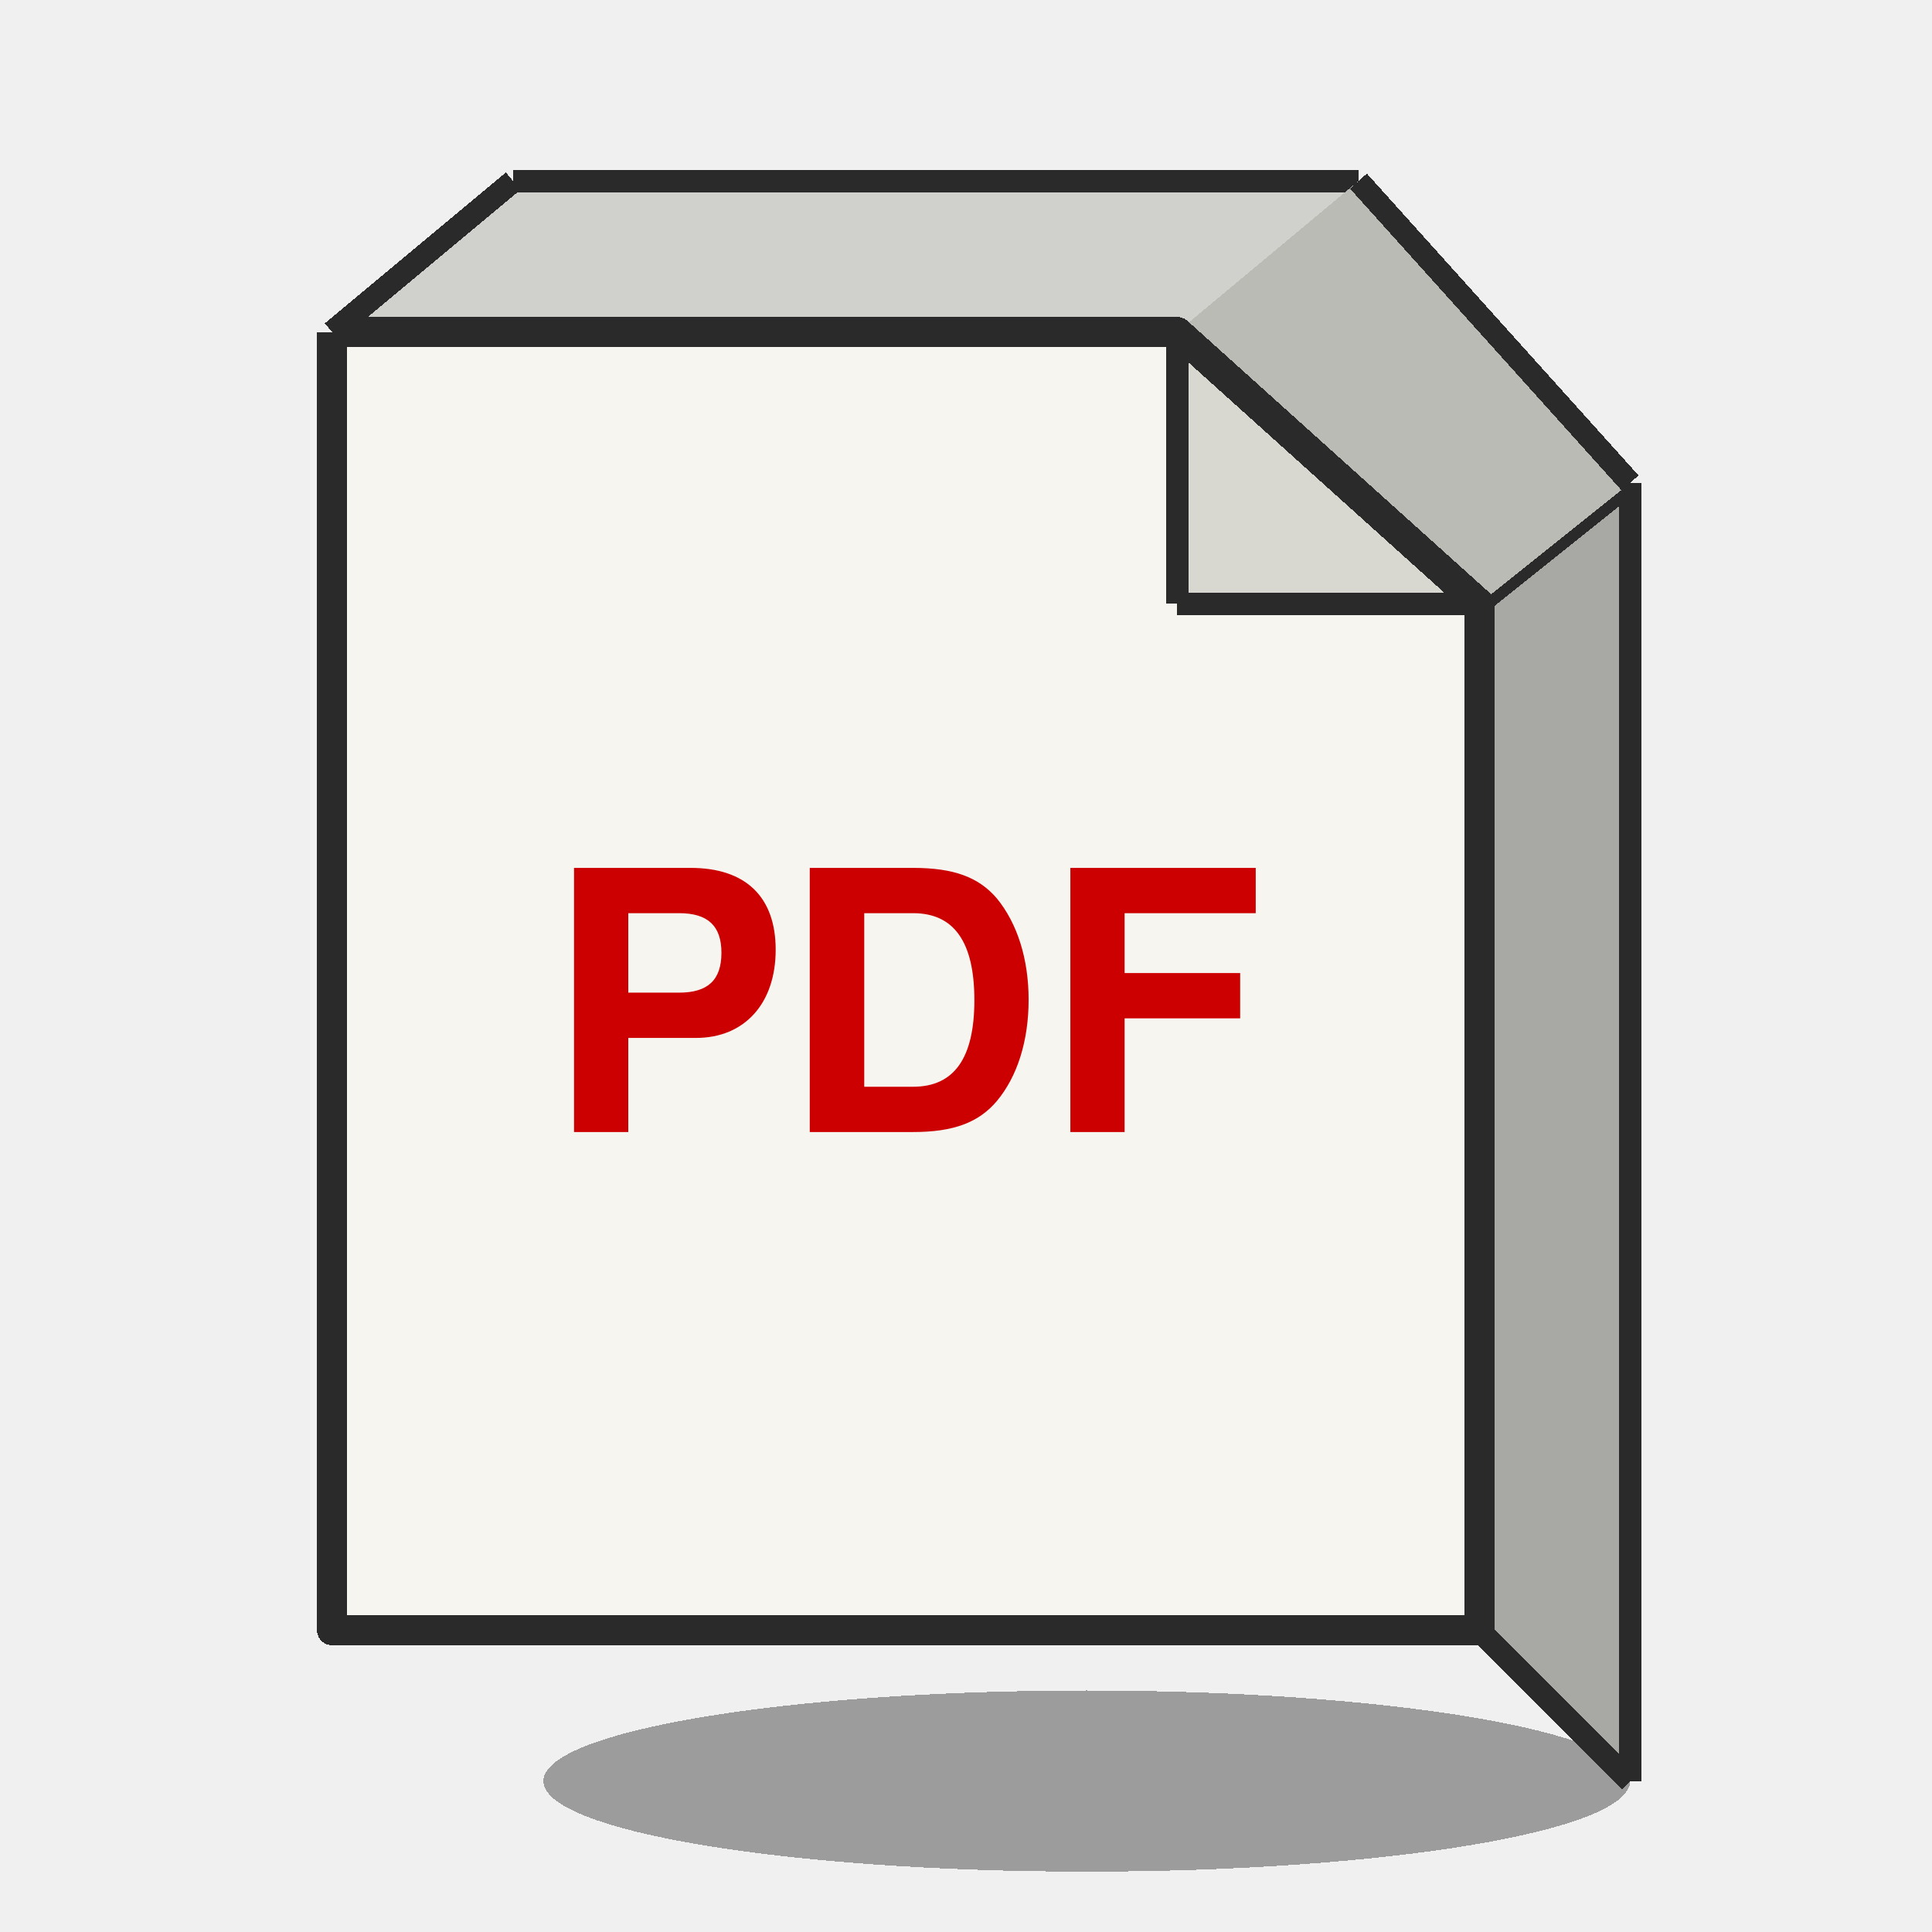
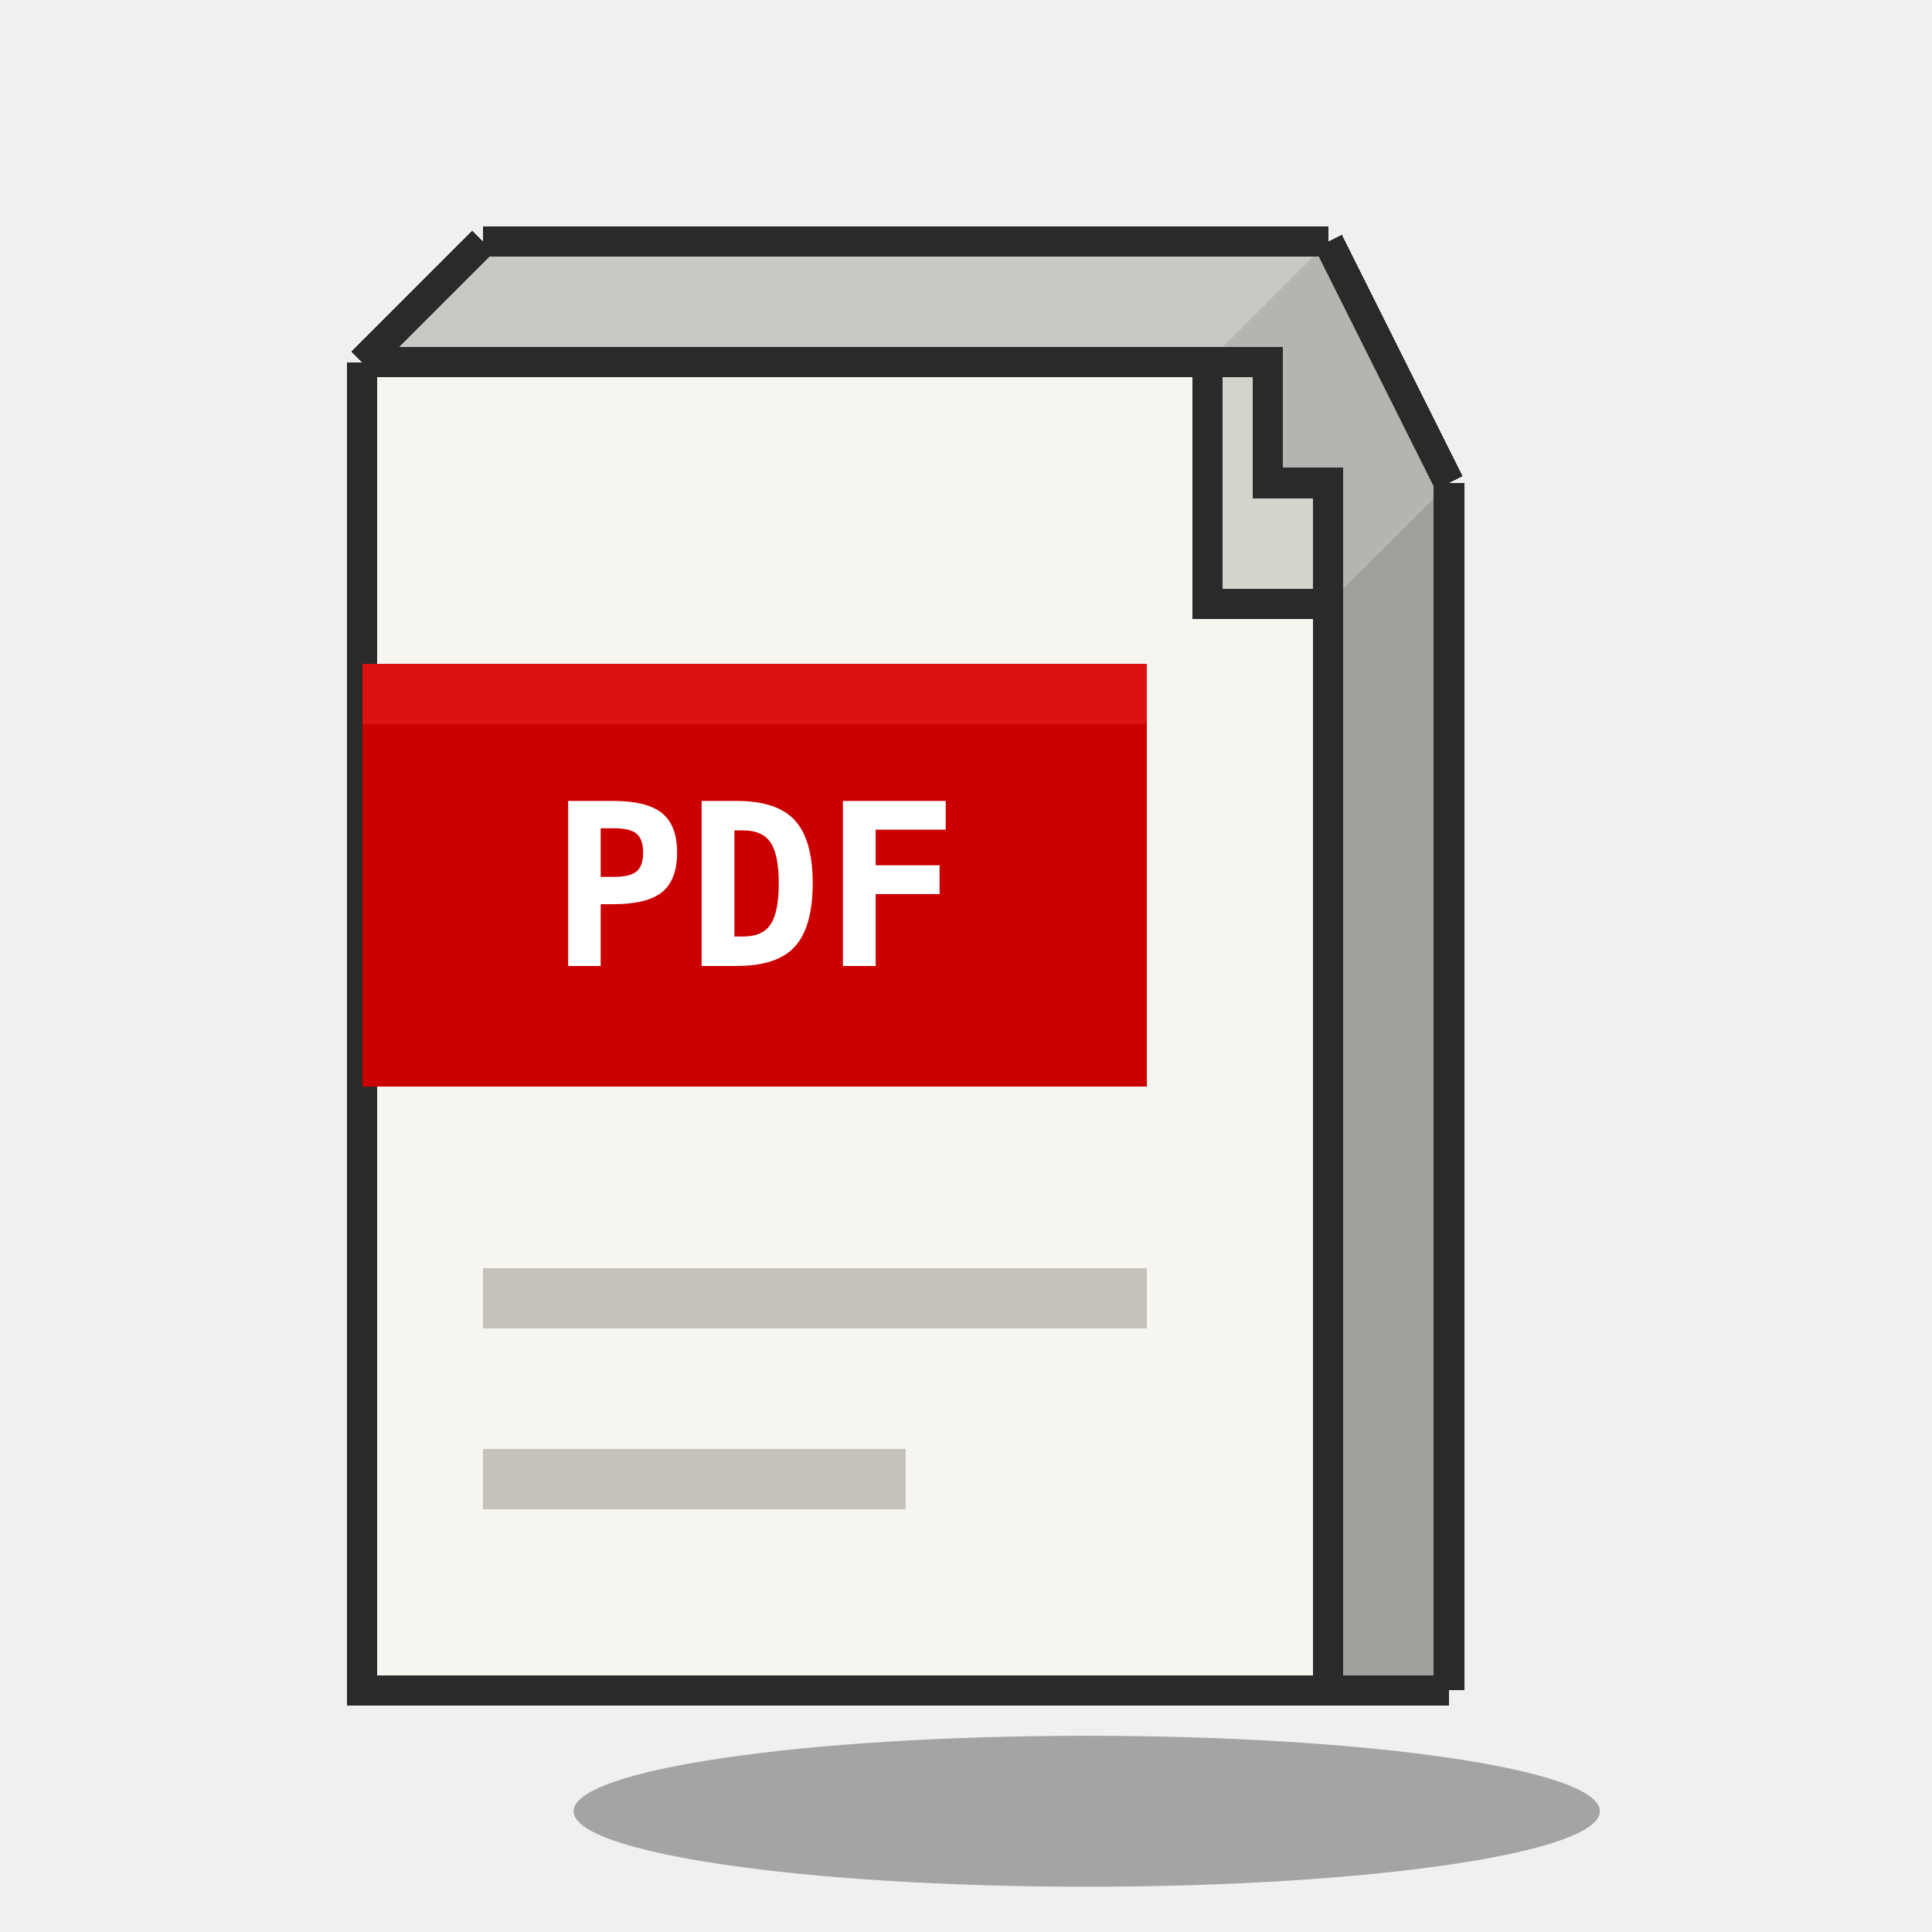
<svg xmlns="http://www.w3.org/2000/svg" viewBox="0 0 128 128" shape-rendering="crispEdges">
-   <ellipse cx="72" cy="118" rx="36" ry="6" fill="rgba(0,0,0,0.35)" />
-   <polygon points="22,22 78,22 90,12 34,12" fill="#d0d0cc" />
-   <line x1="22" y1="22" x2="34" y2="12" stroke="#2a2a2a" stroke-width="1.5" />
-   <line x1="34" y1="12" x2="90" y2="12" stroke="#2a2a2a" stroke-width="1.5" />
-   <polygon points="98,40 108,32 108,118 98,108" fill="#a8a8a4" />
-   <line x1="98" y1="40" x2="108" y2="32" stroke="#2a2a2a" stroke-width="1.5" />
-   <line x1="108" y1="32" x2="108" y2="118" stroke="#2a2a2a" stroke-width="1.5" />
-   <line x1="108" y1="118" x2="98" y2="108" stroke="#2a2a2a" stroke-width="1.5" />
-   <polygon points="78,22 98,40 108,32 90,12" fill="#bbbbb6" />
-   <line x1="90" y1="12" x2="108" y2="32" stroke="#2a2a2a" stroke-width="1.5" />
-   <polygon points="22,22 78,22 98,40 98,108 22,108" fill="#f6f5f0" />
-   <polygon points="78,22 98,40 78,40" fill="#d8d7d0" />
-   <polyline points="22,22 78,22 98,40 98,108 22,108 22,22" fill="none" stroke="#2a2a2a" stroke-width="2" stroke-linejoin="round" />
-   <line x1="78" y1="22" x2="78" y2="40" stroke="#2a2a2a" stroke-width="1.5" />
-   <line x1="78" y1="40" x2="98" y2="40" stroke="#2a2a2a" stroke-width="1.5" />
-   <text x="60" y="75" text-anchor="middle" font-family="Helvetica Neue,Helvetica,Arial,sans-serif" font-weight="800" font-size="24" fill="#c00" shape-rendering="auto">PDF</text>
+   <ellipse cx="72" cy="120" rx="34" ry="5" fill="rgba(0,0,0,0.32)" shape-rendering="auto" />
+   <polygon points="24,24 80,24 88,16 32,16" fill="#c8c8c4" />
+   <polygon points="88,40 96,32 96,112 88,112" fill="#a0a09c" />
+   <polygon points="80,24 88,16 96,32 88,40" fill="#b4b4b0" />
+   <polygon points="24,24 80,24 84,24 84,32 88,32 88,40 88,112 24,112" fill="#f6f5f0" />
+   <polygon points="80,24 84,24 84,32 88,32 88,40 80,40" fill="#d4d3cc" />
+   <line x1="24" y1="24" x2="32" y2="16" stroke="#2a2a2a" stroke-width="2" />
+   <line x1="32" y1="16" x2="88" y2="16" stroke="#2a2a2a" stroke-width="2" />
+   <line x1="88" y1="16" x2="96" y2="32" stroke="#2a2a2a" stroke-width="2" />
+   <line x1="96" y1="32" x2="96" y2="112" stroke="#2a2a2a" stroke-width="2" />
+   <line x1="96" y1="112" x2="88" y2="112" stroke="#2a2a2a" stroke-width="2" />
+   <polyline points="24,24 80,24 84,24 84,32 88,32 88,112 24,112 24,24" fill="none" stroke="#2a2a2a" stroke-width="2" />
+   <polyline points="80,24 80,40 88,40" fill="none" stroke="#2a2a2a" stroke-width="2" />
+   <rect x="24" y="44" width="52" height="28" fill="#cc0000" />
+   <rect x="24" y="44" width="52" height="4" fill="#dd1111" />
+   <text x="50" y="64" text-anchor="middle" font-family="monospace,sans-serif" font-weight="900" font-size="15" fill="white" shape-rendering="auto">PDF</text>
+   <rect x="32" y="84" width="44" height="4" fill="#c4c2ba" />
+   <rect x="32" y="96" width="28" height="4" fill="#c4c2ba" />
</svg>
